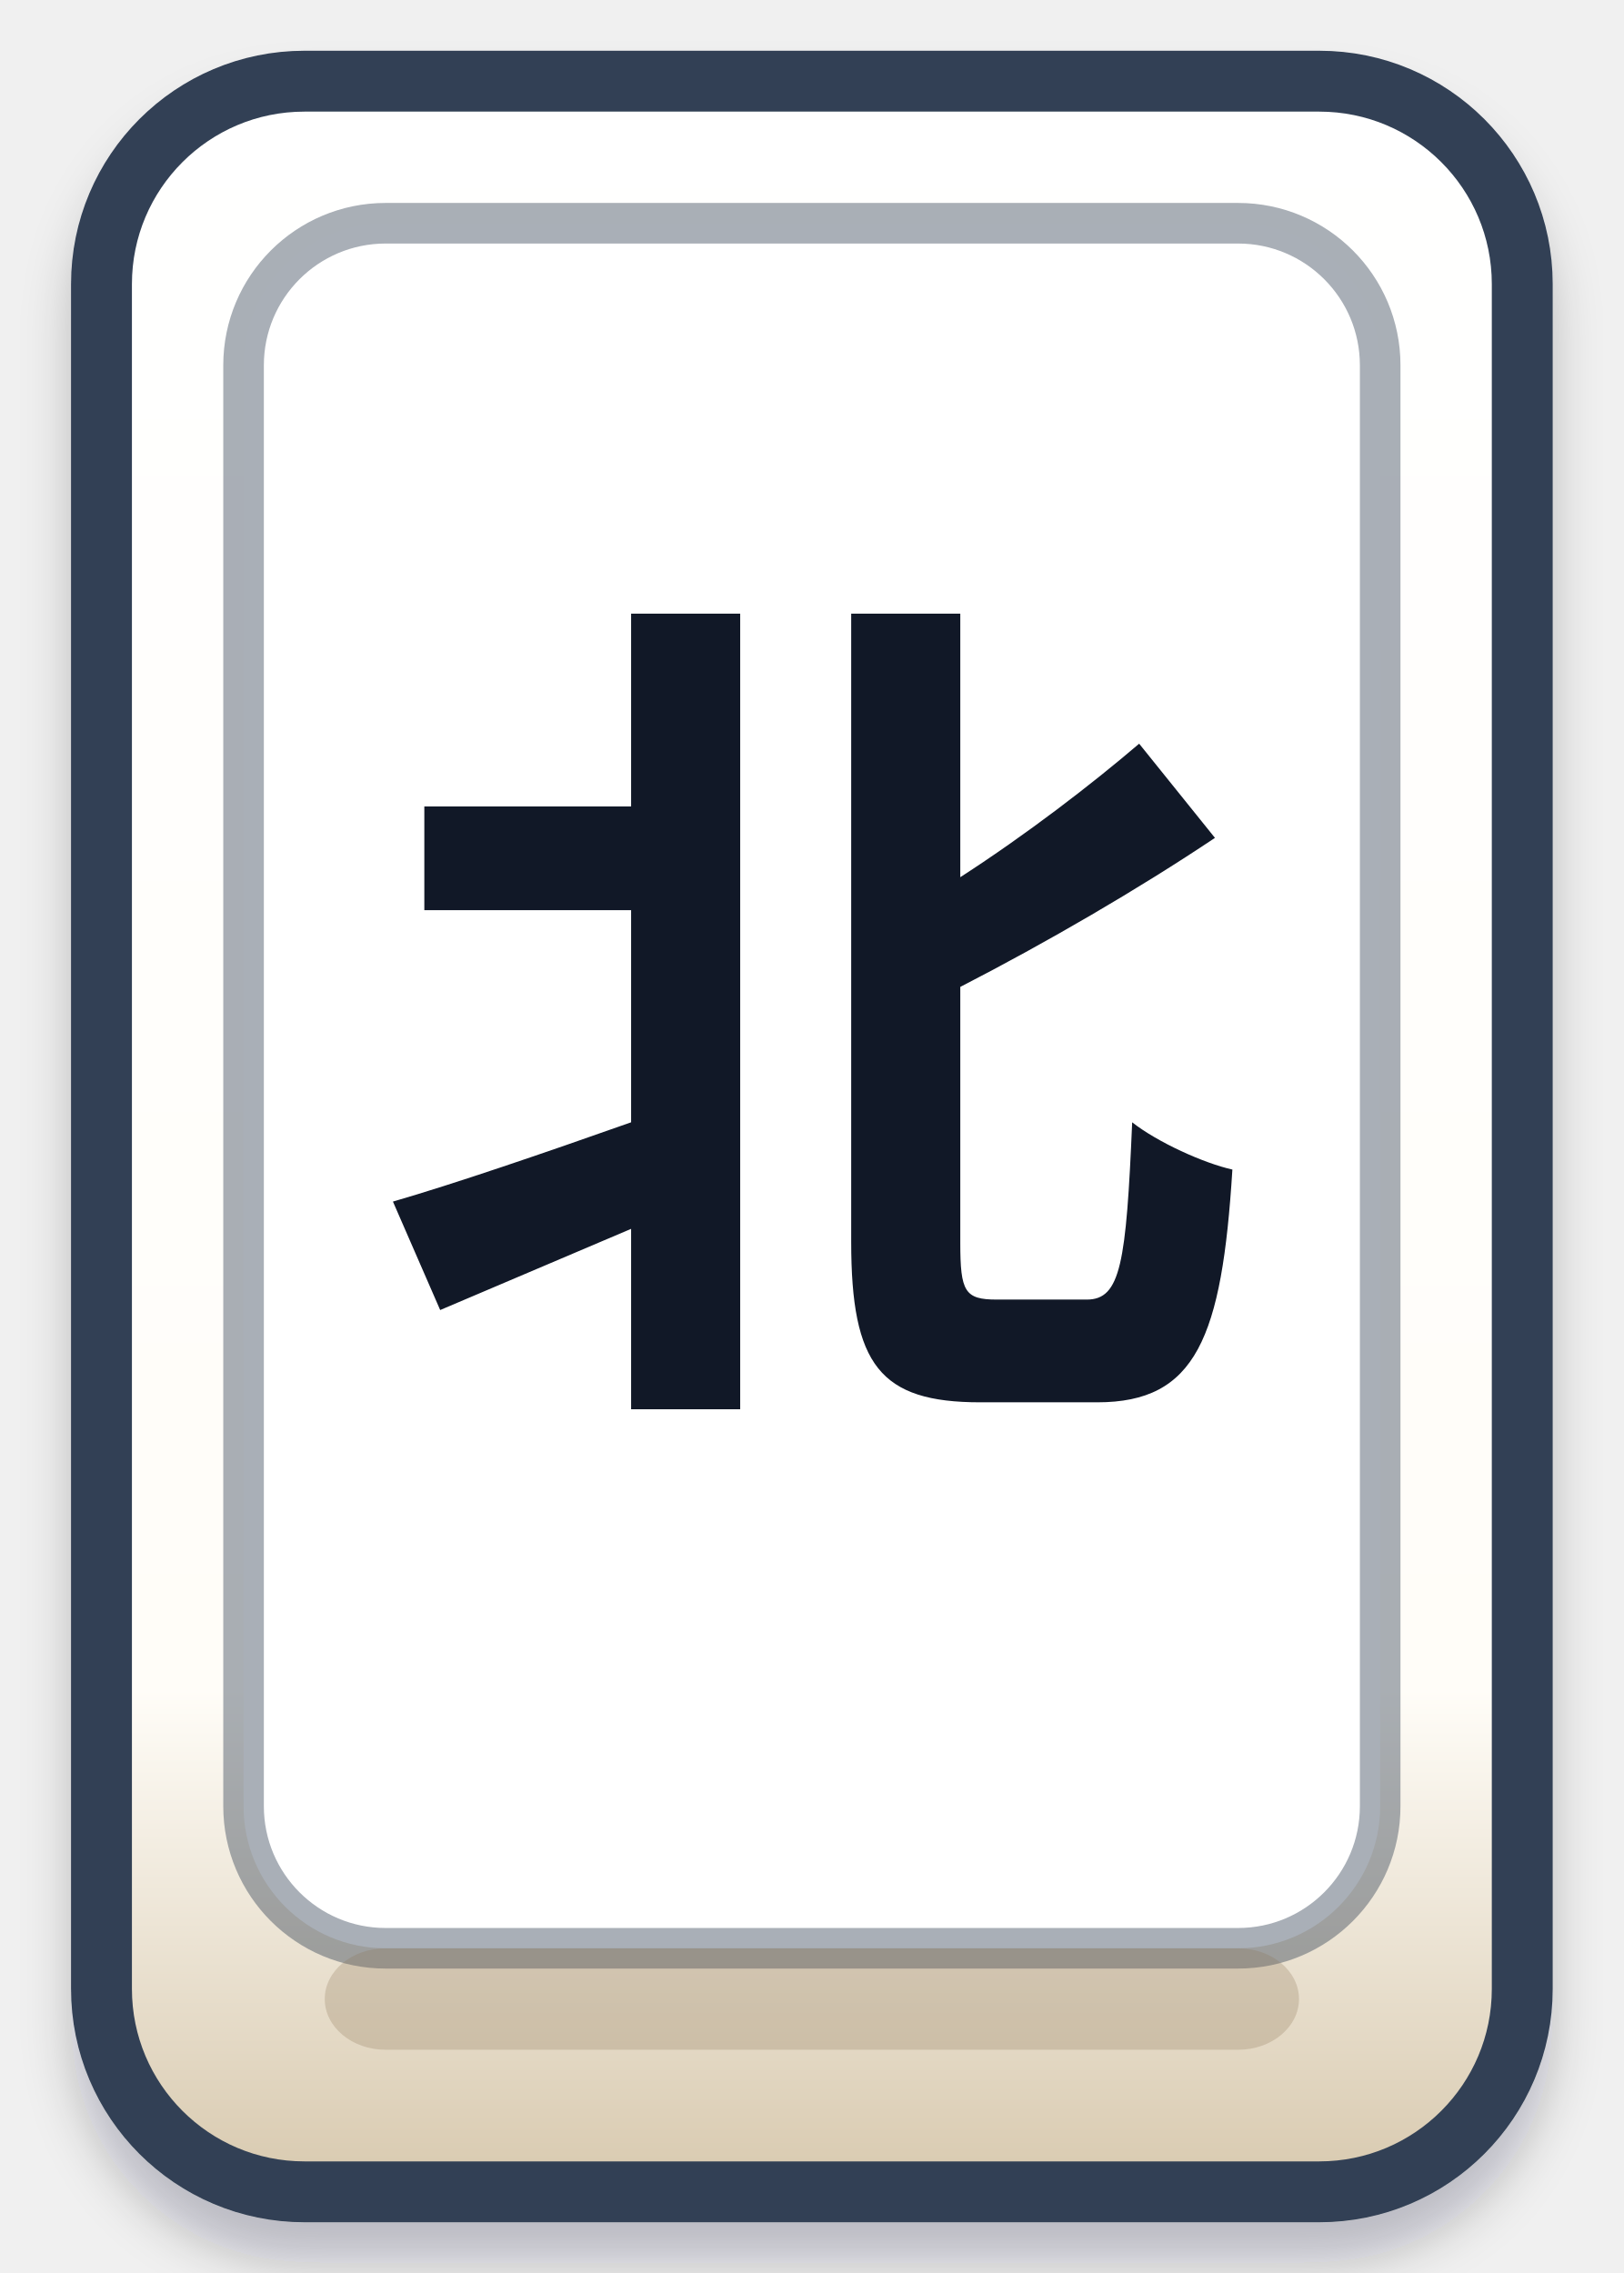
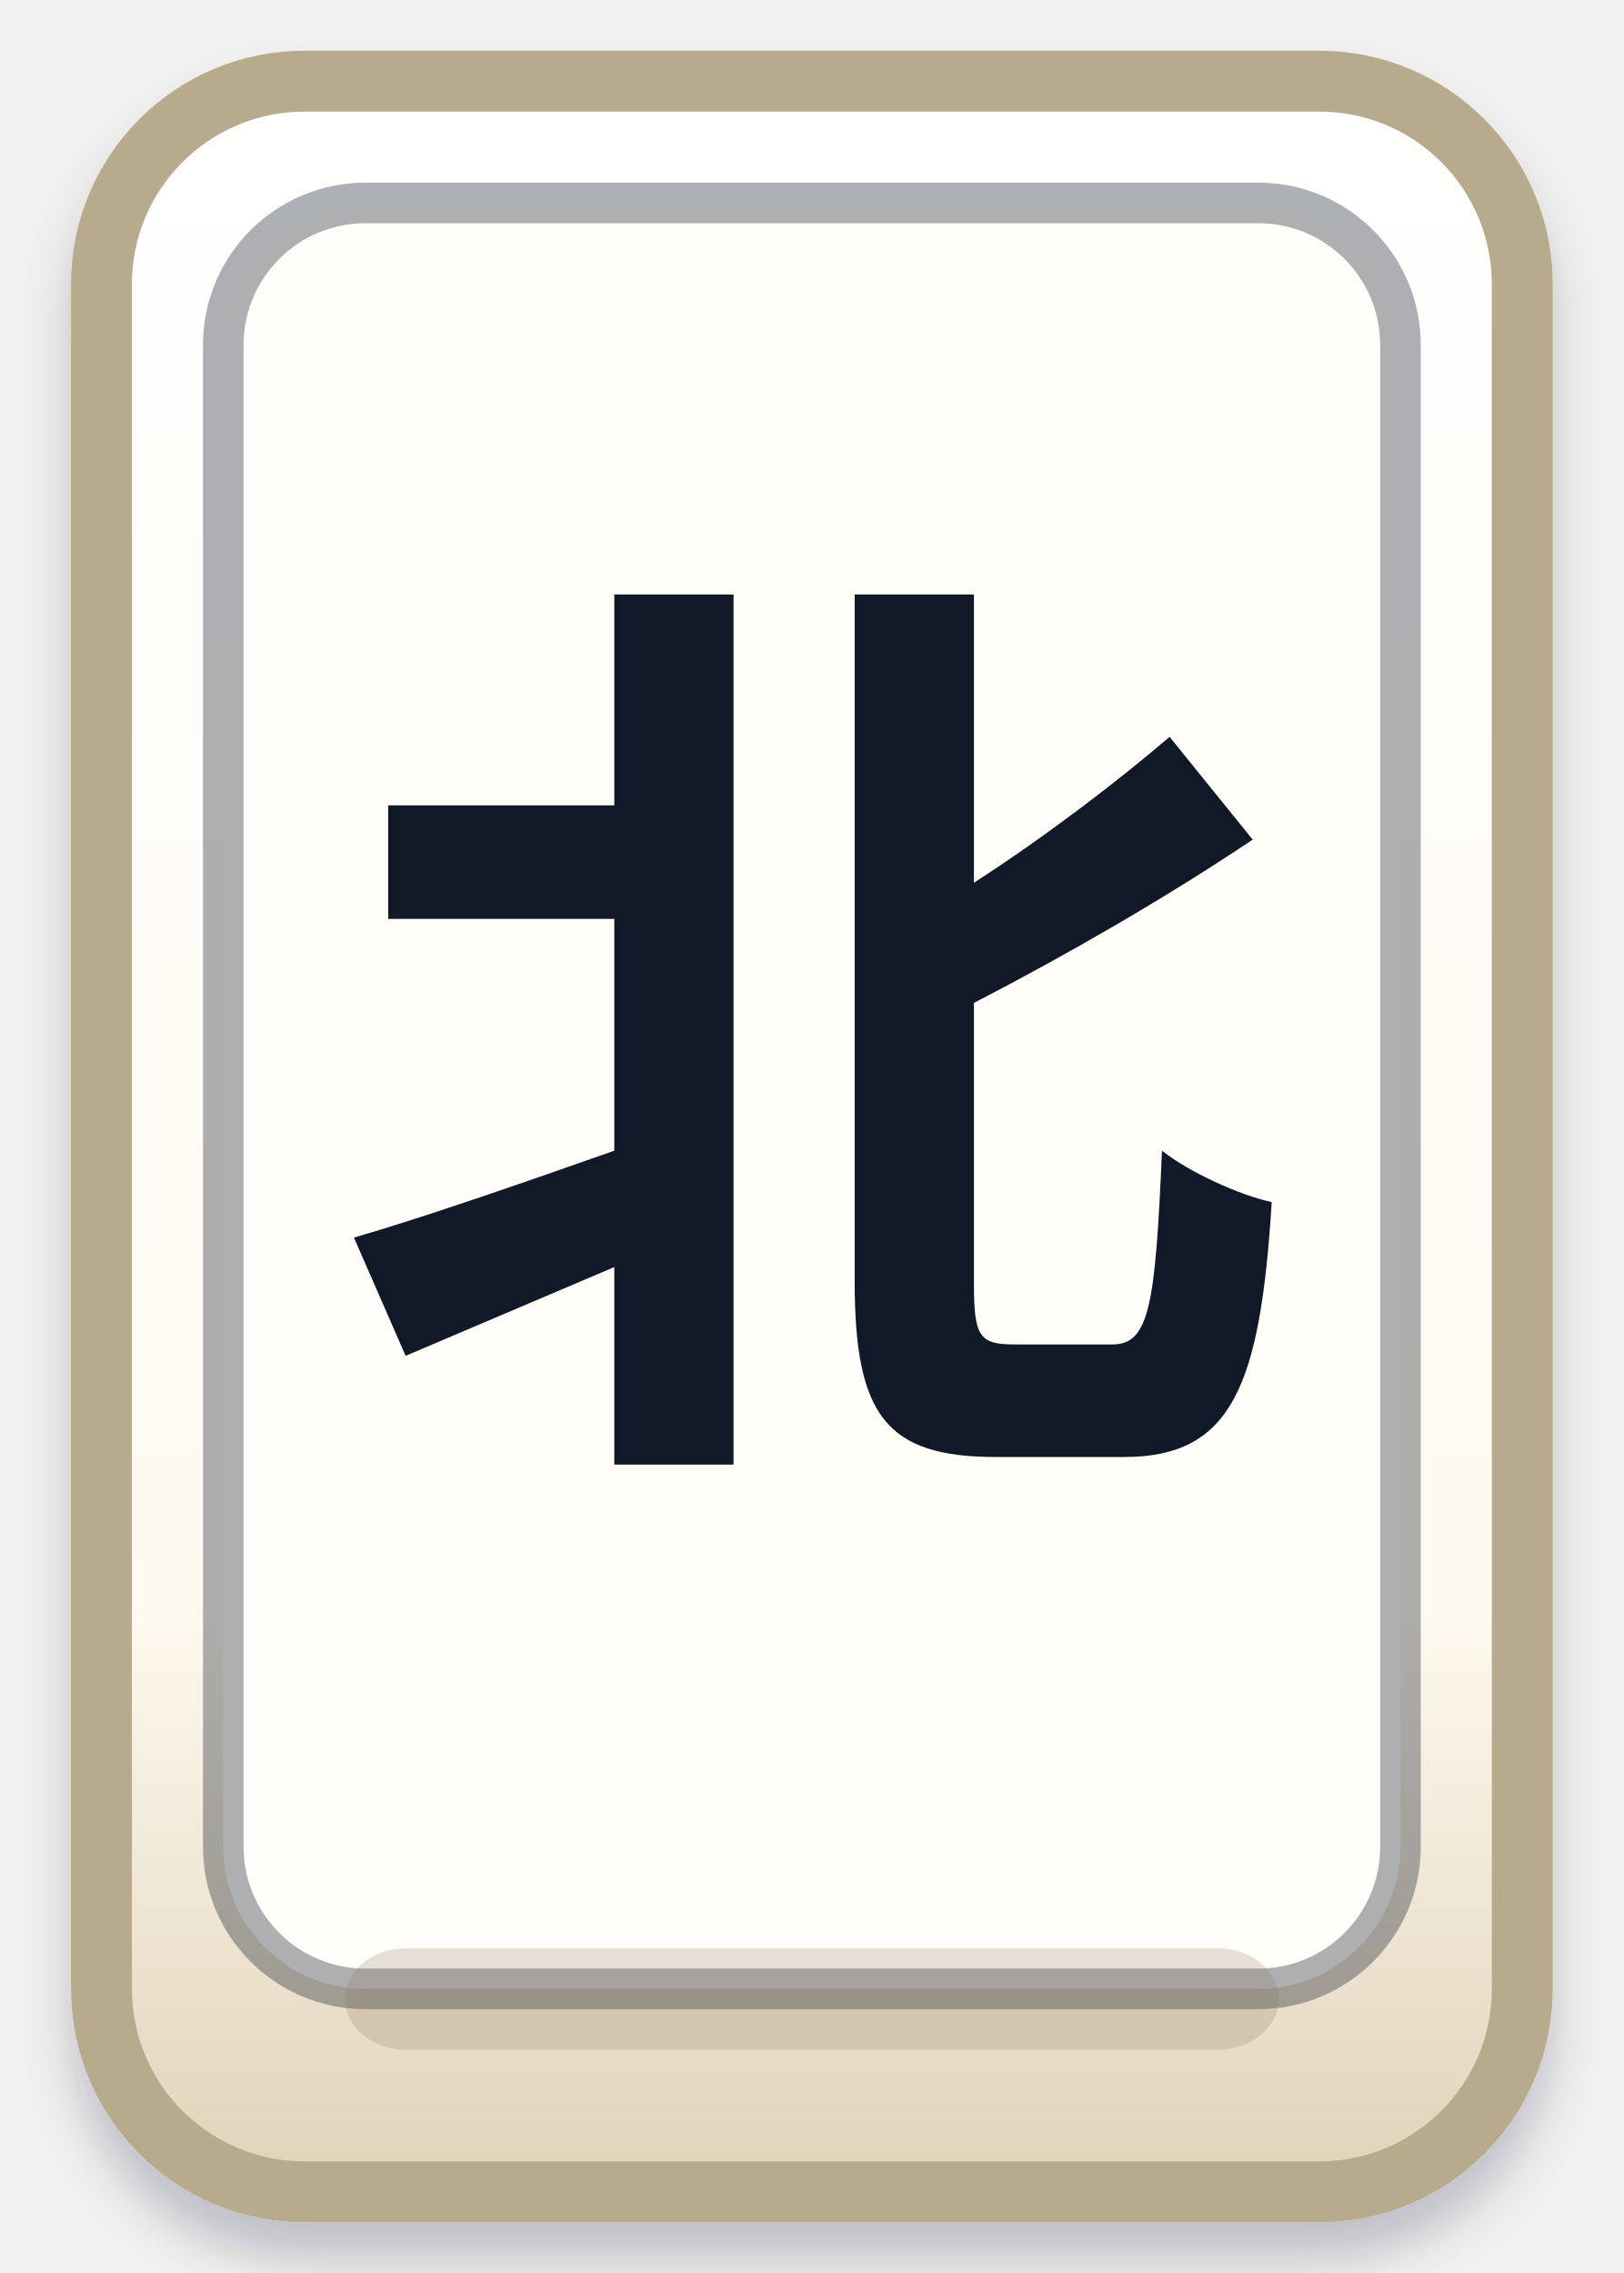
<svg xmlns="http://www.w3.org/2000/svg" viewBox="0 0 80 112" role="img">
  <defs>
    <linearGradient id="tileBase" x1="0" y1="0" x2="0" y2="1">
      <stop offset="0" stop-color="#ffffff" />
-       <stop offset="0.76" stop-color="#fffdf8" />
-       <stop offset="1" stop-color="#d7c8ad" />
+       <stop offset="0.72" stop-color="#fffaf0" />
+       <stop offset="1" stop-color="#dfd2b8" />
    </linearGradient>
    <filter id="tileShadow" x="-20%" y="-20%" width="140%" height="140%">
-       <feDropShadow dx="0" dy="2" stdDeviation="1.2" flood-color="#0f172a" flood-opacity="0.22" />
+       <feDropShadow dx="0" dy="1.8" stdDeviation="1.1" flood-color="#0f172a" flood-opacity="0.20" />
    </filter>
  </defs>
-   <rect x="5" y="4" width="70" height="104" rx="10" fill="url(#tileBase)" stroke="#334155" stroke-width="3" filter="url(#tileShadow)" />
-   <rect x="12" y="11" width="56" height="85" rx="7" fill="#fff" stroke="#334155" stroke-opacity="0.42" stroke-width="2" />
-   <text x="40" y="51" text-anchor="middle" dominant-baseline="middle" font-family="Arial, 'Noto Sans JP', sans-serif" font-size="43" font-weight="900" fill="#111827">北</text>
-   <rect x="16" y="96" width="48" height="5" rx="3" fill="#8b7355" opacity="0.26" />
+   <rect x="5" y="4" width="70" height="104" rx="10" fill="url(#tileBase)" stroke="#b7aa8d" stroke-width="3" filter="url(#tileShadow)" />
+   <rect x="11" y="10" width="58" height="88" rx="7" fill="#fffef9" stroke="#111827" stroke-opacity="0.34" stroke-width="2" />
+   <text x="40" y="52" text-anchor="middle" dominant-baseline="middle" font-family="Georgia, 'Yu Mincho', serif" font-size="47" font-weight="900" fill="#111827">北</text>
+   <rect x="17" y="96" width="46" height="5" rx="3" fill="#8b7355" opacity="0.22" />
</svg>
